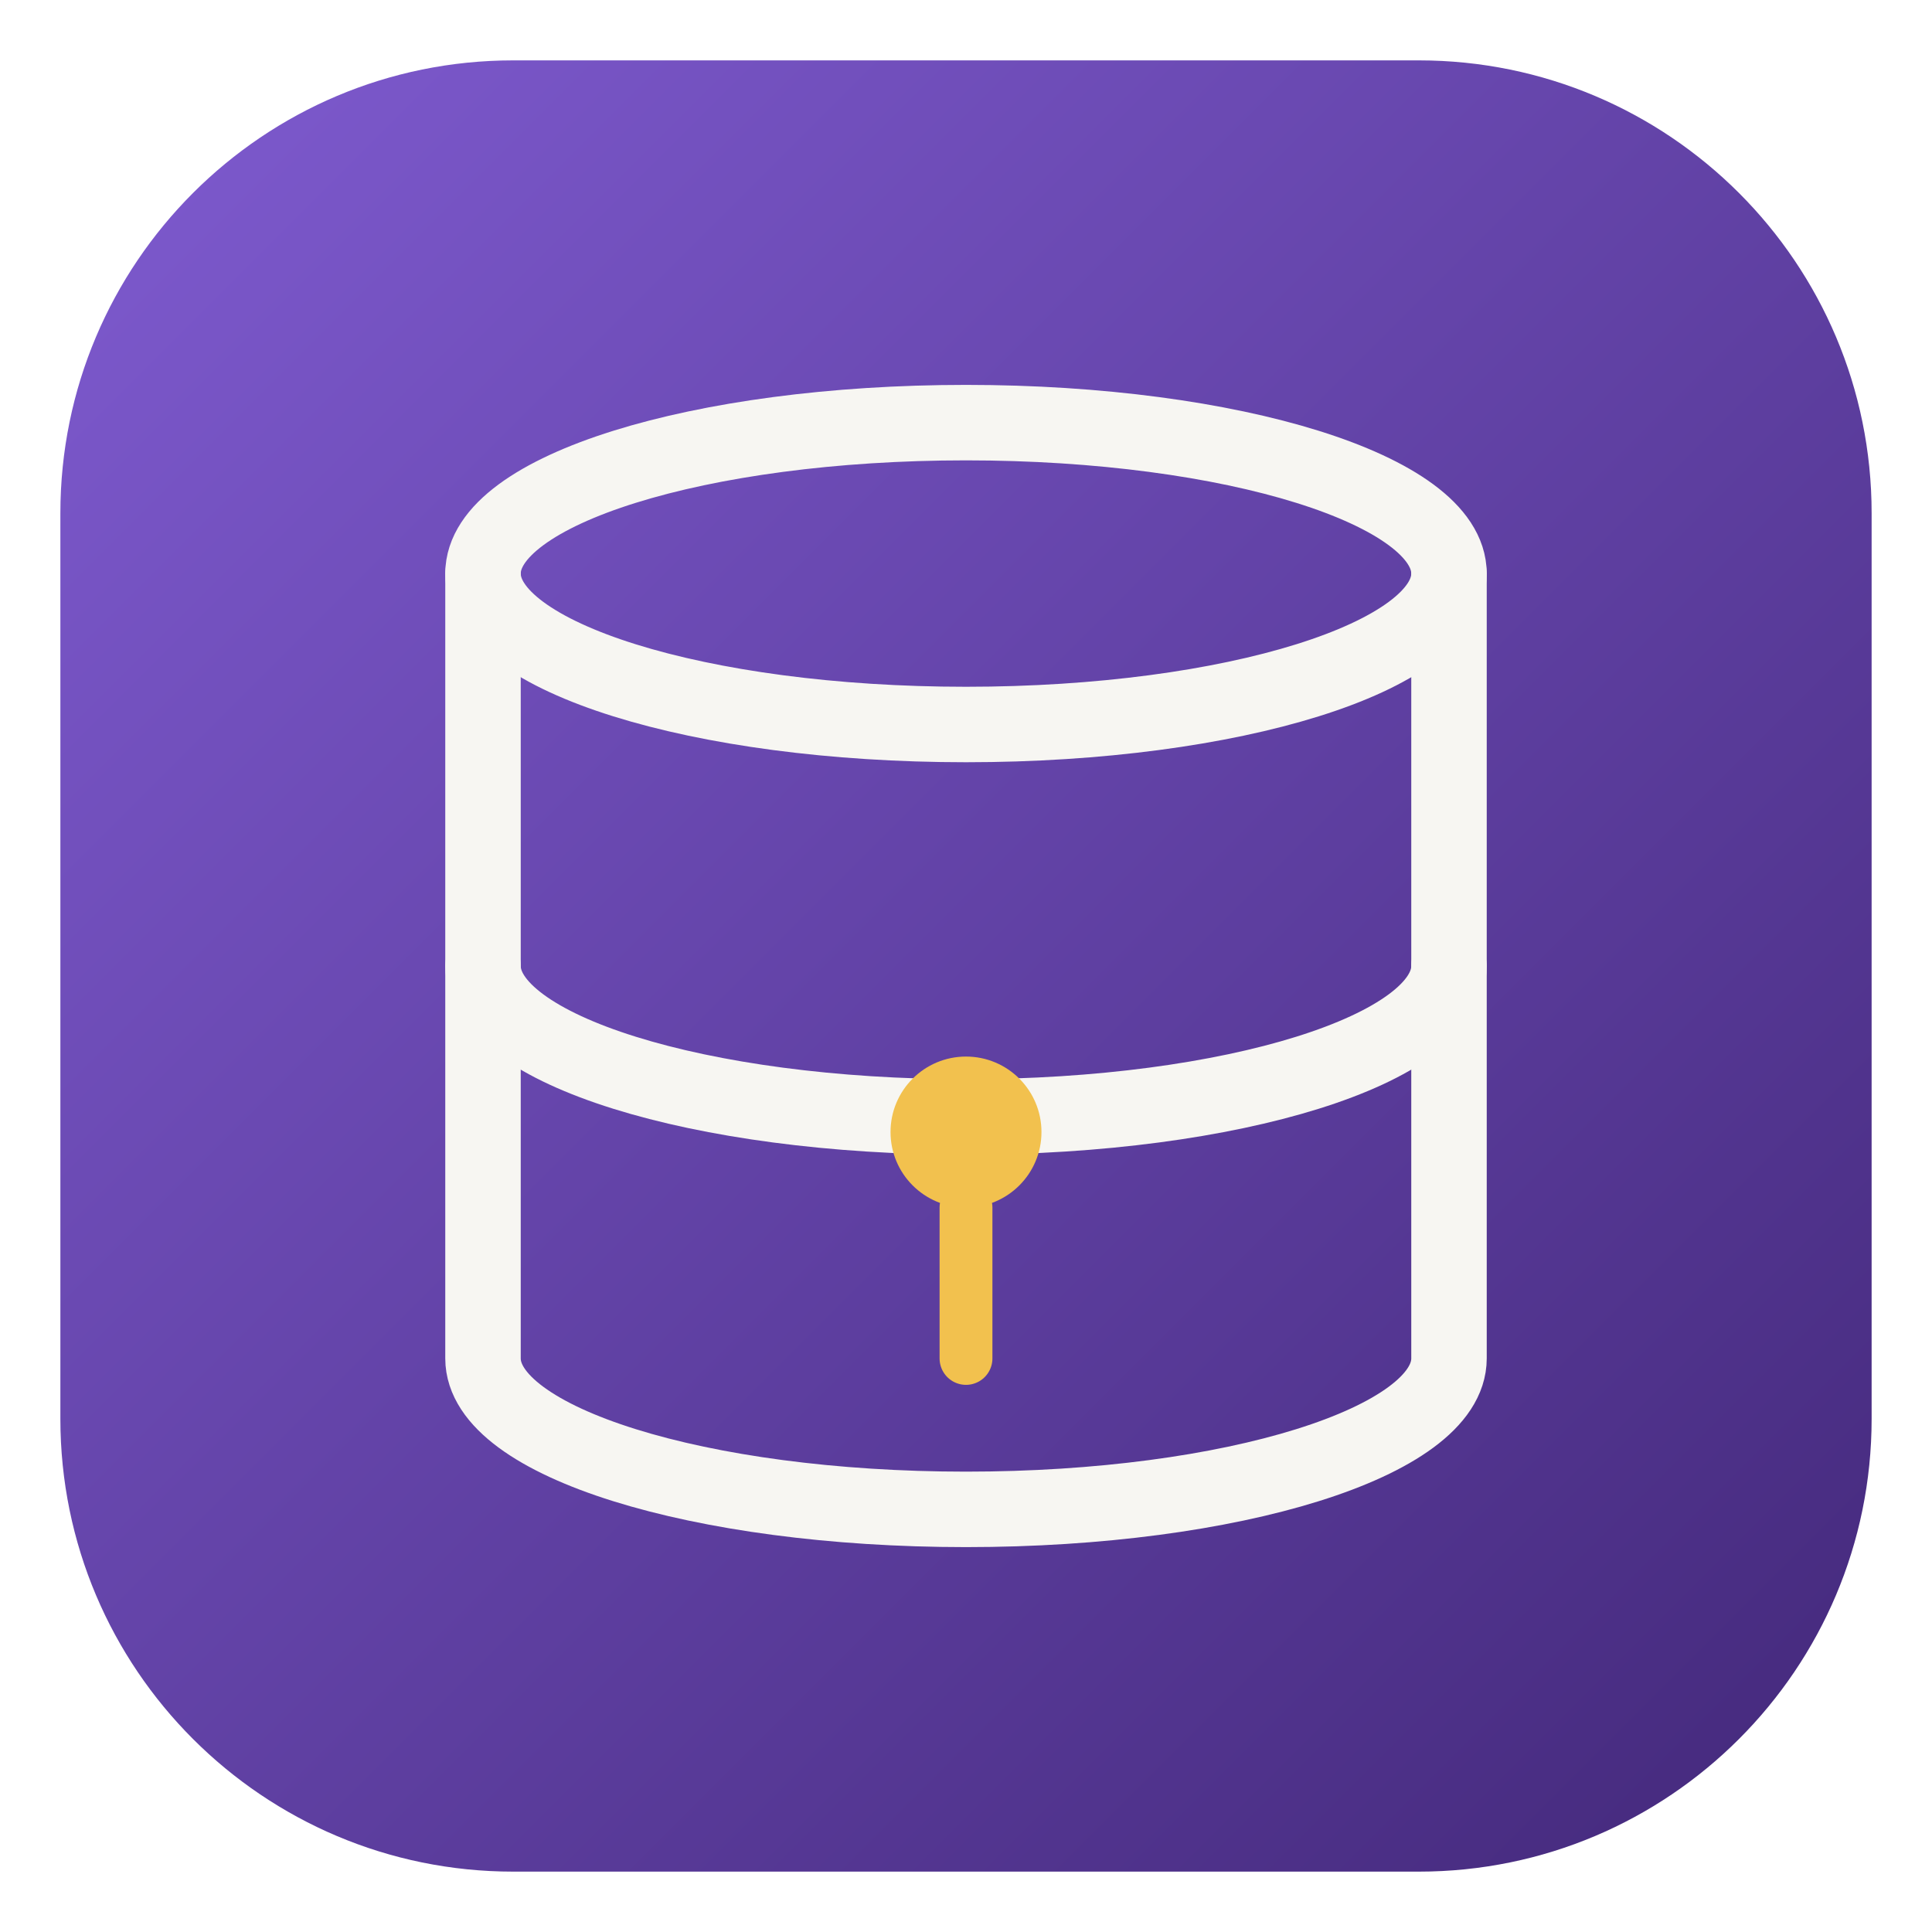
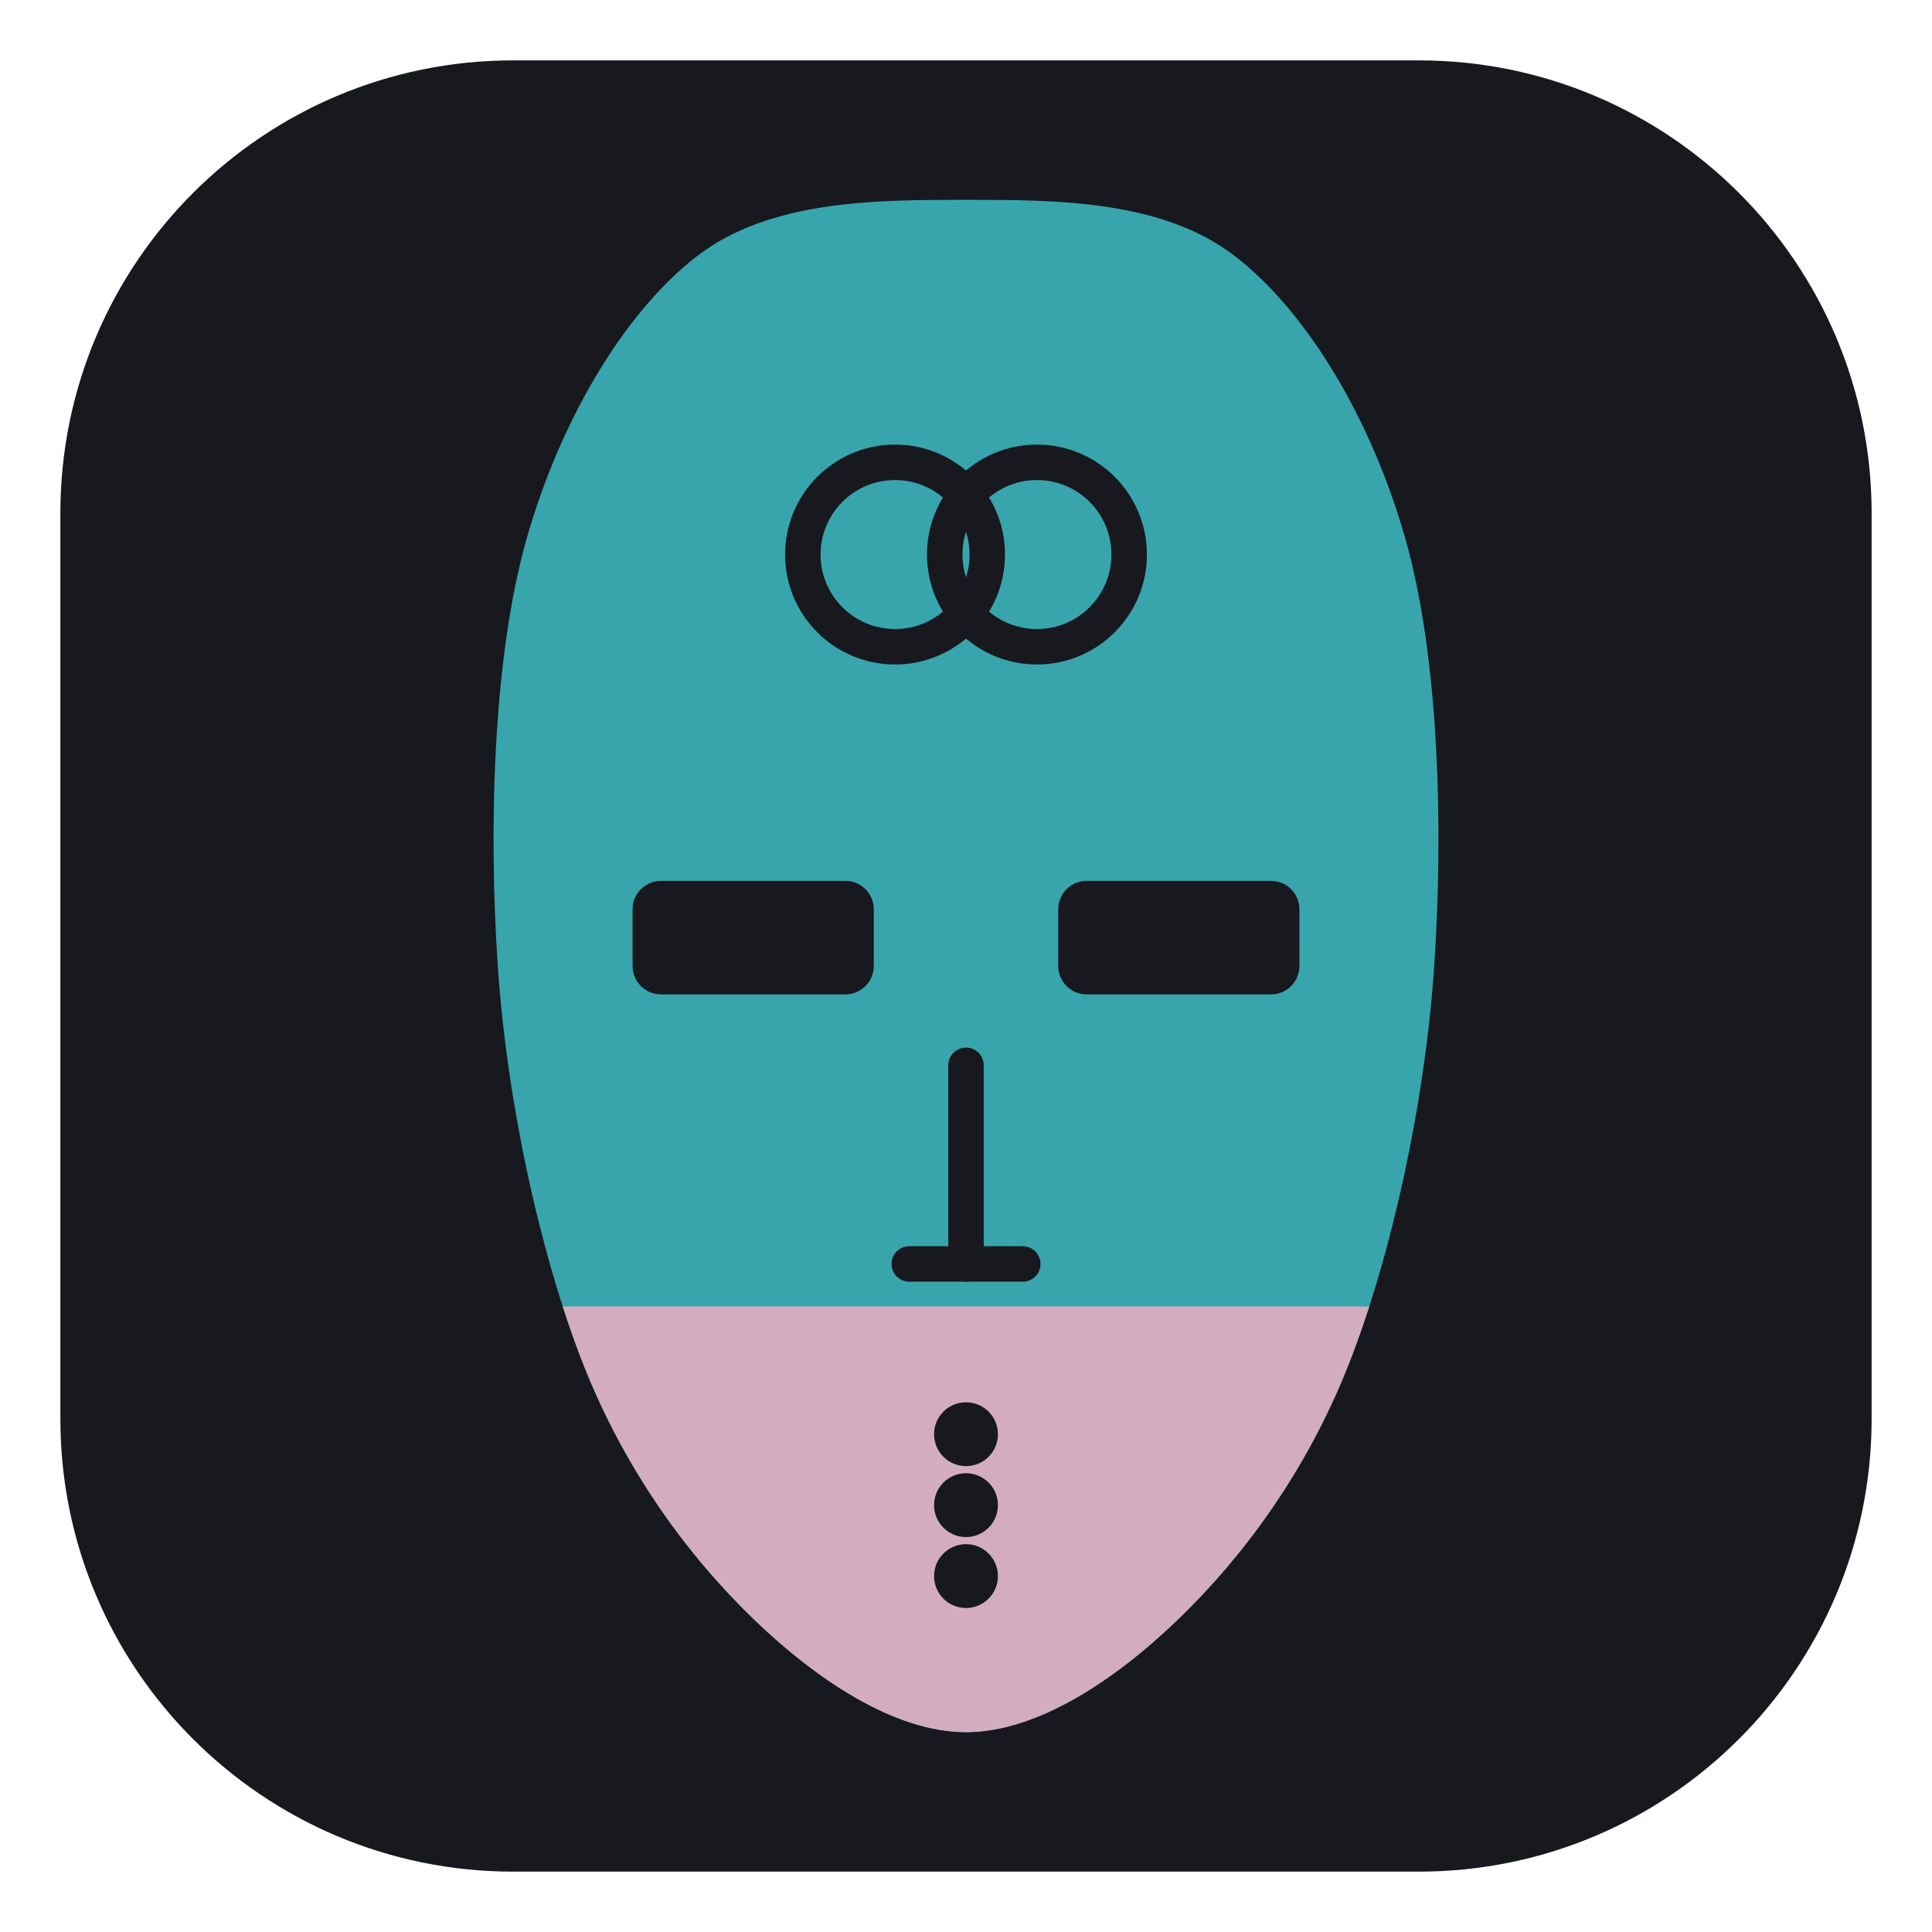
- <svg xmlns="http://www.w3.org/2000/svg" viewBox="0 0 256 256" width="256" height="256" role="img" aria-label="dba emblem">
-   <defs>
-     <linearGradient id="g-dba" x1="0" y1="0" x2="1" y2="1">
-       <stop offset="0" stop-color="#7F5BD0" />
-       <stop offset="1" stop-color="#43287A" />
-     </linearGradient>
-   </defs>
-   <rect x="8" y="8" width="240" height="240" rx="60" fill="url(#g-dba)" />
-   <g fill="none" stroke="#F7F6F2" stroke-width="10" stroke-linecap="round" stroke-linejoin="round">
-     <ellipse cx="128" cy="76" rx="64" ry="20" fill="none" />
-     <path d="M64 76 V180 A64 20 0 0 0 192 180 V76" fill="none" />
-     <path d="M64 128 A64 20 0 0 0 192 128" fill="none" />
-     <circle cx="128" cy="150" r="10" fill="#F2C14E" stroke="none" />
-     <line x1="128" y1="160" x2="128" y2="180" stroke="#F2C14E" stroke-width="7" />
+ <svg xmlns="http://www.w3.org/2000/svg" viewBox="0 0 256 256" width="256" height="256" role="img" aria-label="dba emblem (v6)">
+   <rect x="8" y="8" width="240" height="240" rx="60" fill="#17191F" />
+   <g transform="translate(128 128) scale(0.94) translate(-128 -128)">
+     <defs>
+       <clipPath id="c6-dba">
+         <path d="M128.0 20.0 C140.7 20.0 155.7 20.0 166.0 28.0 C176.3 36.0 185.3 51.3 190.0 68.0 C194.7 84.7 195.3 108.7 194.0 128.0 C192.7 147.3 188.0 168.7 182.0 184.0 C176.0 199.3 167.0 211.3 158.0 220.0 C149.0 228.7 138.0 236.0 128.0 236.0 C118.0 236.0 107.0 228.7 98.0 220.0 C89.0 211.3 80.0 199.3 74.0 184.0 C68.0 168.7 63.3 147.3 62.0 128.0 C60.7 108.7 61.3 84.7 66.0 68.0 C70.7 51.3 79.7 36.0 90.0 28.0 C100.3 20.0 115.3 20.0 128.0 20.0 Z" />
+       </clipPath>
+     </defs>
+     <path d="M128.0 20.0 C140.7 20.0 155.7 20.0 166.0 28.0 C176.3 36.0 185.3 51.3 190.0 68.0 C194.7 84.7 195.3 108.7 194.0 128.0 C192.7 147.3 188.0 168.7 182.0 184.0 C176.0 199.3 167.0 211.3 158.0 220.0 C149.0 228.7 138.0 236.0 128.0 236.0 C118.0 236.0 107.0 228.7 98.0 220.0 C89.0 211.3 80.0 199.3 74.0 184.0 C68.0 168.7 63.3 147.3 62.0 128.0 C60.7 108.7 61.3 84.7 66.0 68.0 C70.7 51.3 79.7 36.0 90.0 28.0 C100.3 20.0 115.3 20.0 128.0 20.0 Z" fill="#38A5AD" />
+     <g clip-path="url(#c6-dba)" fill="#D3ADBE">
+       <rect x="0" y="176" width="256" height="80" />
+     </g>
+     <rect x="81.0" y="116.0" width="34" height="16" rx="4" fill="#17191F" />
+     <rect x="141.0" y="116.0" width="34" height="16" rx="4" fill="#17191F" />
+     <line x1="128" y1="142" x2="128" y2="170" fill="none" stroke="#17191F" stroke-width="5" stroke-linecap="round" stroke-linejoin="round" />
+     <line x1="120" y1="170" x2="136" y2="170" fill="none" stroke="#17191F" stroke-width="5" stroke-linecap="round" stroke-linejoin="round" />
+     <circle cx="118" cy="70" r="13" fill="none" stroke="#17191F" stroke-width="5" stroke-linecap="round" stroke-linejoin="round" />
+     <circle cx="138" cy="70" r="13" fill="none" stroke="#17191F" stroke-width="5" stroke-linecap="round" stroke-linejoin="round" />
+     <circle cx="128" cy="194" r="4.5" fill="#17191F" />
+     <circle cx="128" cy="204" r="4.5" fill="#17191F" />
+     <circle cx="128" cy="214" r="4.5" fill="#17191F" />
  </g>
</svg>
